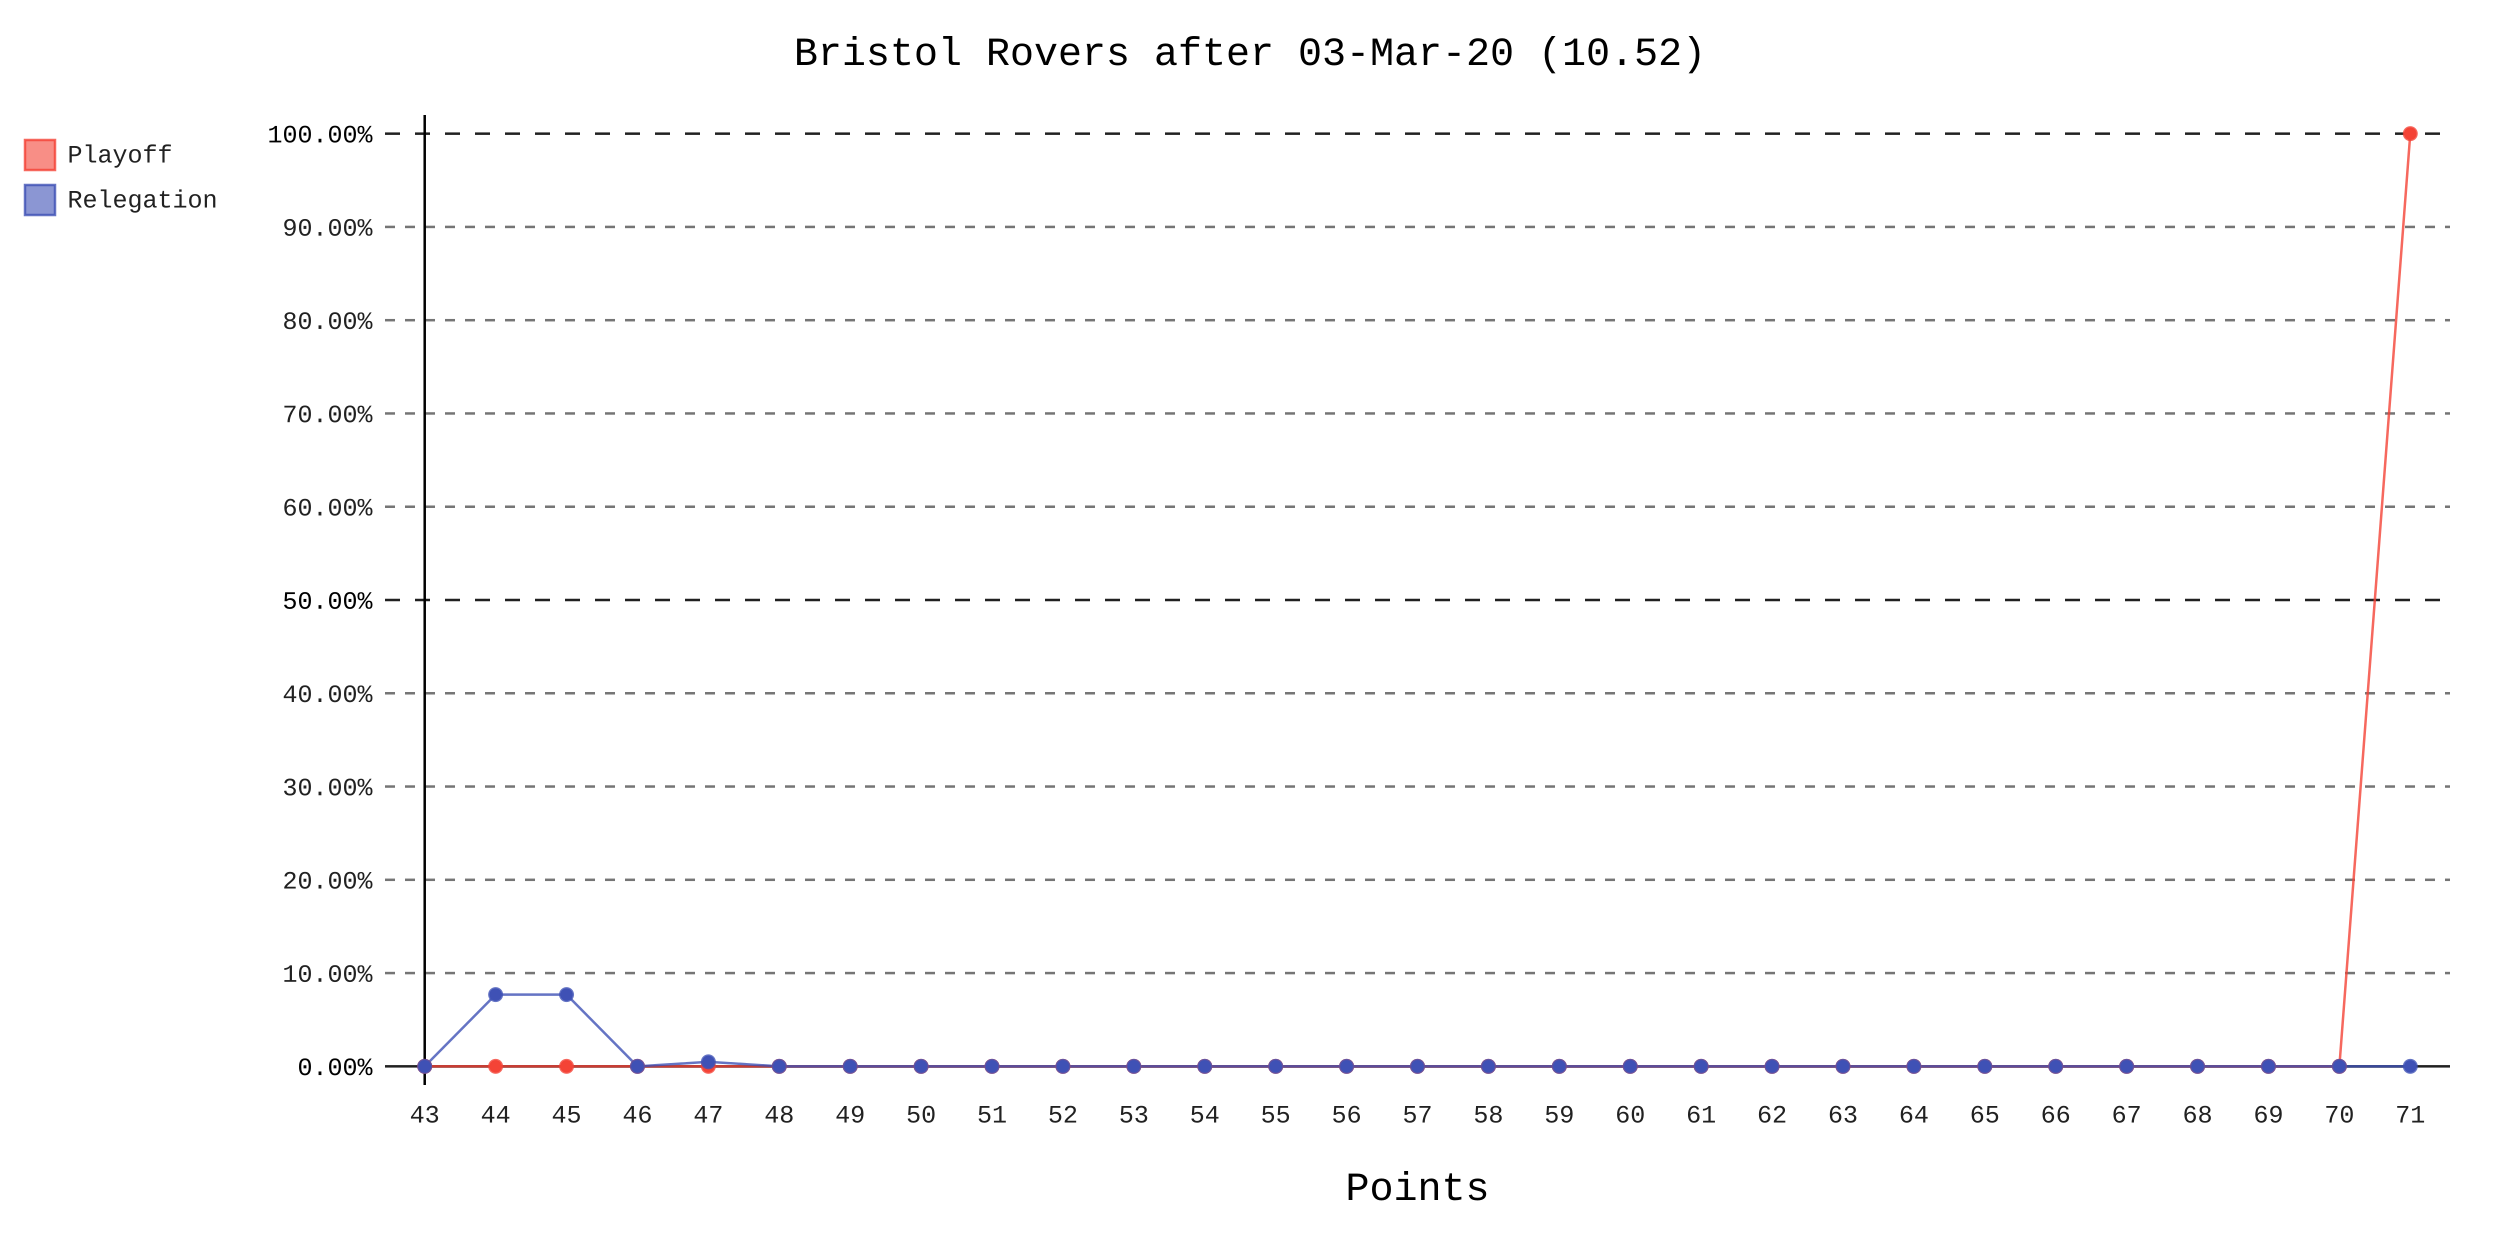
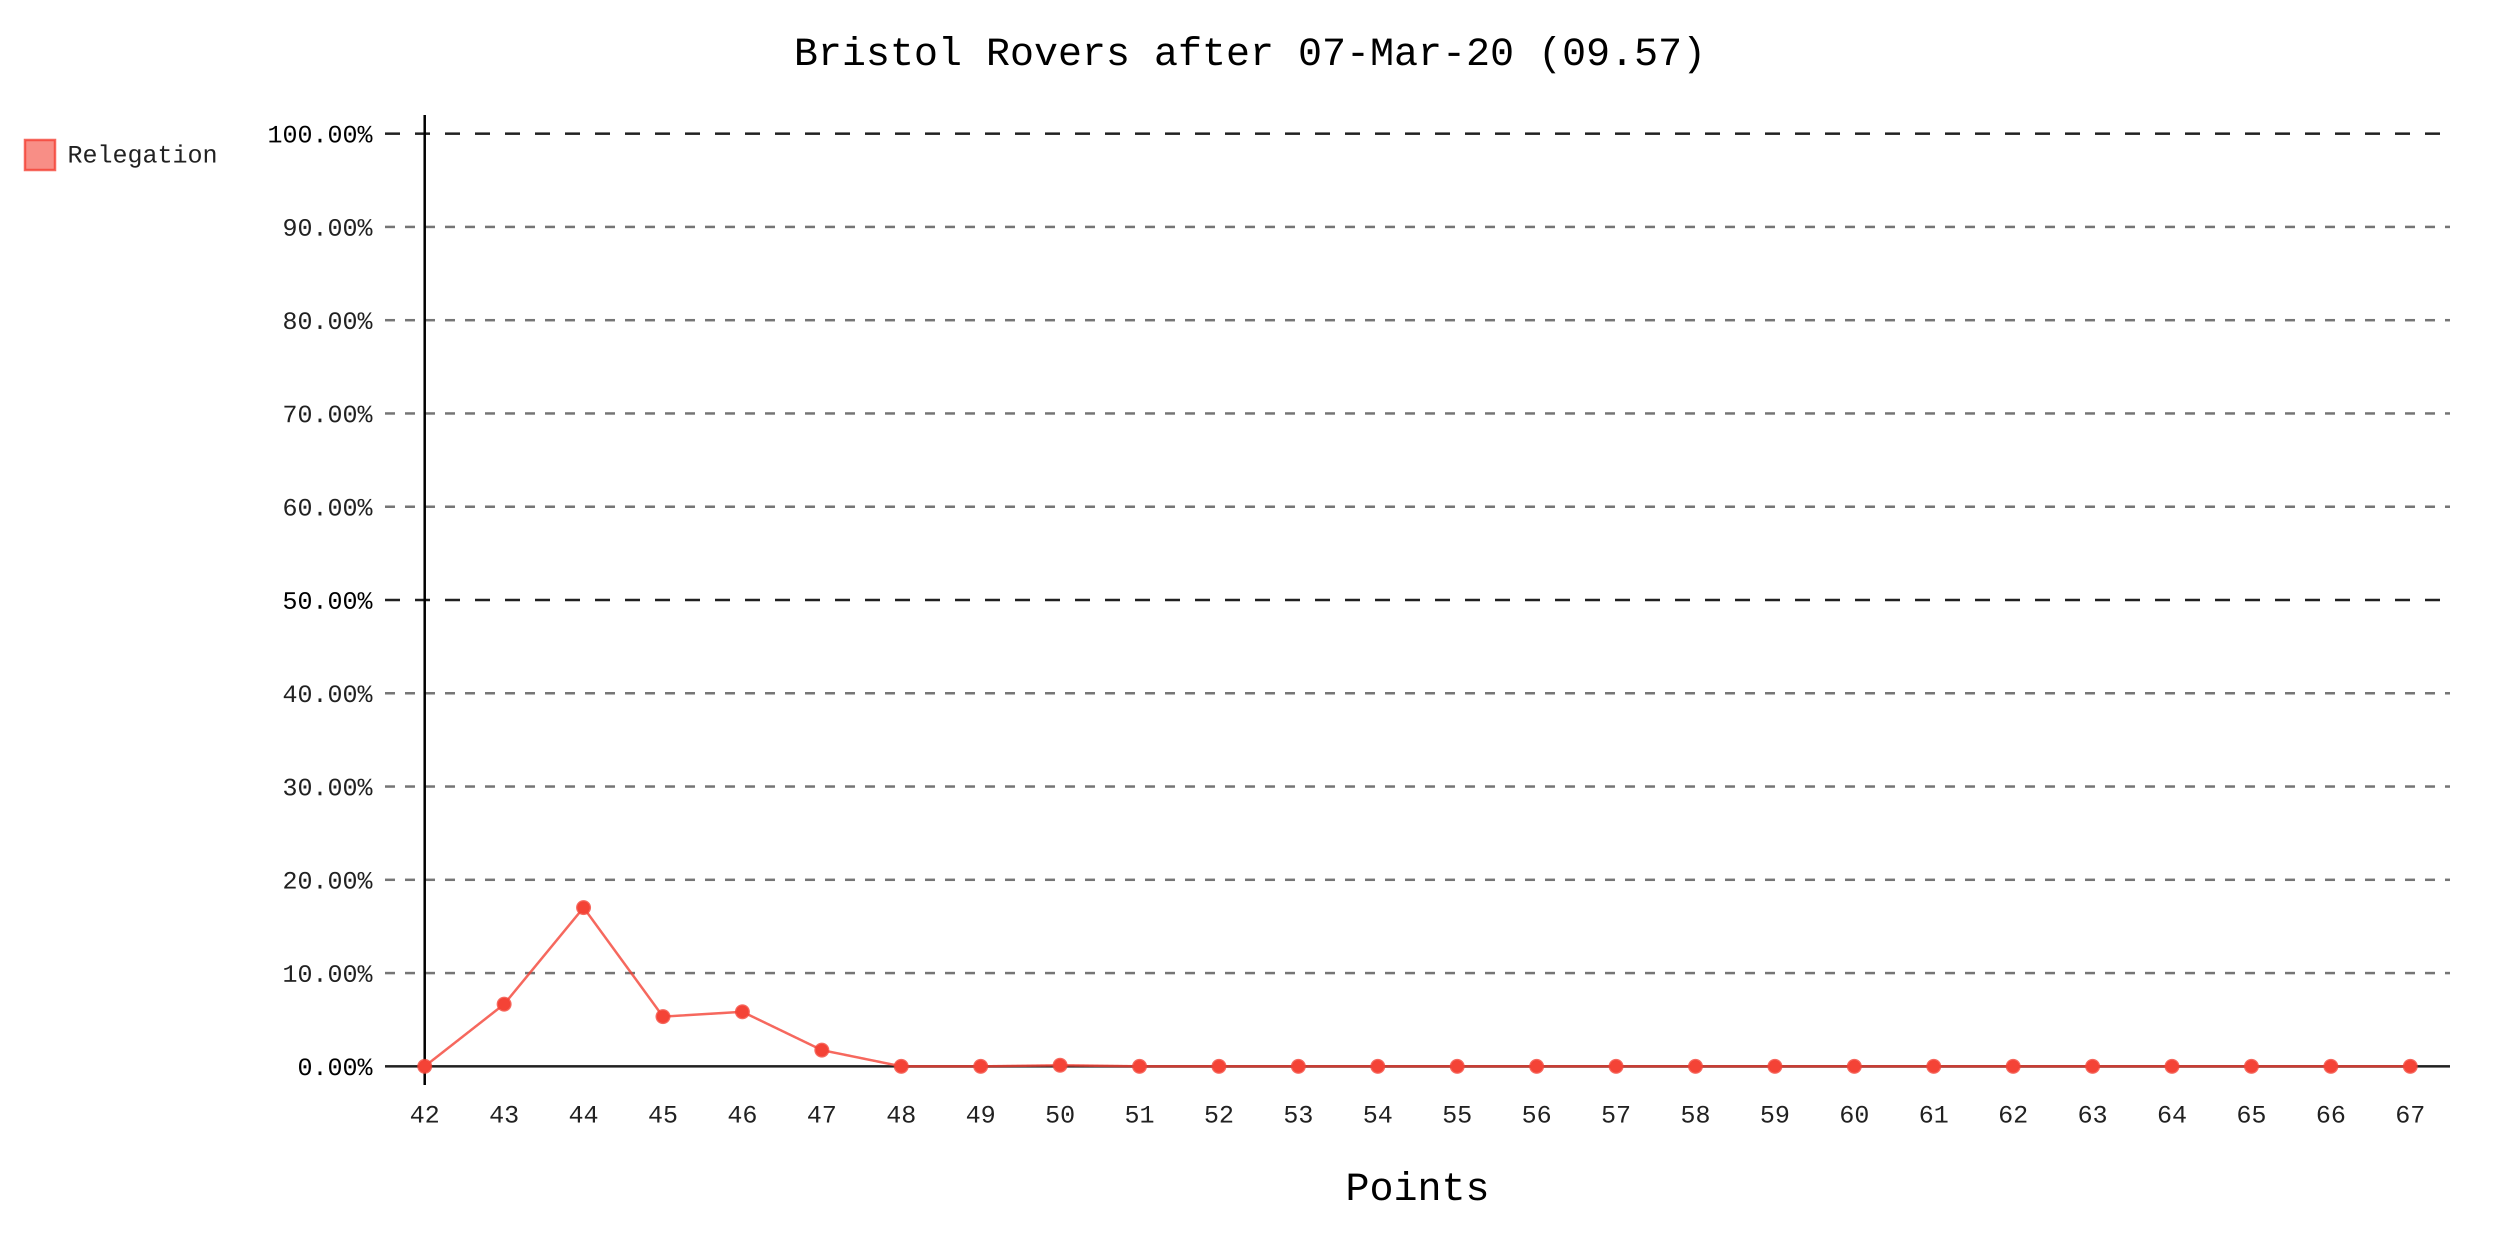
- <svg xmlns="http://www.w3.org/2000/svg" class="pygal-chart" id="chart-448476cc-6e06-44f7-a524-d711e1a838e5" viewBox="0 0 1000 500">
+ <svg xmlns="http://www.w3.org/2000/svg" class="pygal-chart" id="chart-a885cdf7-ddc7-414f-87fe-0fa3ec4e8bf1" viewBox="0 0 1000 500">
  <defs>
-     <style type="text/css">#chart-448476cc-6e06-44f7-a524-d711e1a838e5{-webkit-user-select:none;-webkit-font-smoothing:antialiased;font-family:Consolas,"Liberation Mono",Menlo,Courier,monospace}#chart-448476cc-6e06-44f7-a524-d711e1a838e5 .title{font-family:Consolas,"Liberation Mono",Menlo,Courier,monospace;font-size:16px}#chart-448476cc-6e06-44f7-a524-d711e1a838e5 .legends .legend text{font-family:Consolas,"Liberation Mono",Menlo,Courier,monospace;font-size:10px}#chart-448476cc-6e06-44f7-a524-d711e1a838e5 .axis text{font-family:Consolas,"Liberation Mono",Menlo,Courier,monospace;font-size:10px}#chart-448476cc-6e06-44f7-a524-d711e1a838e5 .axis text.major{font-family:Consolas,"Liberation Mono",Menlo,Courier,monospace;font-size:10px}#chart-448476cc-6e06-44f7-a524-d711e1a838e5 .text-overlay text.value{font-family:Consolas,"Liberation Mono",Menlo,Courier,monospace;font-size:16px}#chart-448476cc-6e06-44f7-a524-d711e1a838e5 .text-overlay text.label{font-family:Consolas,"Liberation Mono",Menlo,Courier,monospace;font-size:10px}#chart-448476cc-6e06-44f7-a524-d711e1a838e5 .tooltip{font-family:Consolas,"Liberation Mono",Menlo,Courier,monospace;font-size:14px}#chart-448476cc-6e06-44f7-a524-d711e1a838e5 text.no_data{font-family:Consolas,"Liberation Mono",Menlo,Courier,monospace;font-size:64px}
- #chart-448476cc-6e06-44f7-a524-d711e1a838e5{background-color:transparent}#chart-448476cc-6e06-44f7-a524-d711e1a838e5 path,#chart-448476cc-6e06-44f7-a524-d711e1a838e5 line,#chart-448476cc-6e06-44f7-a524-d711e1a838e5 rect,#chart-448476cc-6e06-44f7-a524-d711e1a838e5 circle{-webkit-transition:400ms ease-in;-moz-transition:400ms ease-in;transition:400ms ease-in}#chart-448476cc-6e06-44f7-a524-d711e1a838e5 .graph &gt; .background{fill:transparent}#chart-448476cc-6e06-44f7-a524-d711e1a838e5 .plot &gt; .background{fill:transparent}#chart-448476cc-6e06-44f7-a524-d711e1a838e5 .graph{fill:rgba(0,0,0,.87)}#chart-448476cc-6e06-44f7-a524-d711e1a838e5 text.no_data{fill:rgba(0,0,0,1)}#chart-448476cc-6e06-44f7-a524-d711e1a838e5 .title{fill:rgba(0,0,0,1)}#chart-448476cc-6e06-44f7-a524-d711e1a838e5 .legends .legend text{fill:rgba(0,0,0,.87)}#chart-448476cc-6e06-44f7-a524-d711e1a838e5 .legends .legend:hover text{fill:rgba(0,0,0,1)}#chart-448476cc-6e06-44f7-a524-d711e1a838e5 .axis .line{stroke:rgba(0,0,0,1)}#chart-448476cc-6e06-44f7-a524-d711e1a838e5 .axis .guide.line{stroke:rgba(0,0,0,.54)}#chart-448476cc-6e06-44f7-a524-d711e1a838e5 .axis .major.line{stroke:rgba(0,0,0,.87)}#chart-448476cc-6e06-44f7-a524-d711e1a838e5 .axis text.major{fill:rgba(0,0,0,1)}#chart-448476cc-6e06-44f7-a524-d711e1a838e5 .axis.y .guides:hover .guide.line,#chart-448476cc-6e06-44f7-a524-d711e1a838e5 .line-graph .axis.x .guides:hover .guide.line,#chart-448476cc-6e06-44f7-a524-d711e1a838e5 .stackedline-graph .axis.x .guides:hover .guide.line,#chart-448476cc-6e06-44f7-a524-d711e1a838e5 .xy-graph .axis.x .guides:hover .guide.line{stroke:rgba(0,0,0,1)}#chart-448476cc-6e06-44f7-a524-d711e1a838e5 .axis .guides:hover text{fill:rgba(0,0,0,1)}#chart-448476cc-6e06-44f7-a524-d711e1a838e5 .reactive{fill-opacity:.6;stroke-opacity:.8}#chart-448476cc-6e06-44f7-a524-d711e1a838e5 .ci{stroke:rgba(0,0,0,.87)}#chart-448476cc-6e06-44f7-a524-d711e1a838e5 .reactive.active,#chart-448476cc-6e06-44f7-a524-d711e1a838e5 .active .reactive{fill-opacity:.9;stroke-opacity:.9;stroke-width:4}#chart-448476cc-6e06-44f7-a524-d711e1a838e5 .ci .reactive.active{stroke-width:1.5}#chart-448476cc-6e06-44f7-a524-d711e1a838e5 .series text{fill:rgba(0,0,0,1)}#chart-448476cc-6e06-44f7-a524-d711e1a838e5 .tooltip rect{fill:transparent;stroke:rgba(0,0,0,1);-webkit-transition:opacity 400ms ease-in;-moz-transition:opacity 400ms ease-in;transition:opacity 400ms ease-in}#chart-448476cc-6e06-44f7-a524-d711e1a838e5 .tooltip .label{fill:rgba(0,0,0,.87)}#chart-448476cc-6e06-44f7-a524-d711e1a838e5 .tooltip .label{fill:rgba(0,0,0,.87)}#chart-448476cc-6e06-44f7-a524-d711e1a838e5 .tooltip .legend{font-size:.8em;fill:rgba(0,0,0,.54)}#chart-448476cc-6e06-44f7-a524-d711e1a838e5 .tooltip .x_label{font-size:.6em;fill:rgba(0,0,0,1)}#chart-448476cc-6e06-44f7-a524-d711e1a838e5 .tooltip .xlink{font-size:.5em;text-decoration:underline}#chart-448476cc-6e06-44f7-a524-d711e1a838e5 .tooltip .value{font-size:1.5em}#chart-448476cc-6e06-44f7-a524-d711e1a838e5 .bound{font-size:.5em}#chart-448476cc-6e06-44f7-a524-d711e1a838e5 .max-value{font-size:.75em;fill:rgba(0,0,0,.54)}#chart-448476cc-6e06-44f7-a524-d711e1a838e5 .map-element{fill:transparent;stroke:rgba(0,0,0,.54) !important}#chart-448476cc-6e06-44f7-a524-d711e1a838e5 .map-element .reactive{fill-opacity:inherit;stroke-opacity:inherit}#chart-448476cc-6e06-44f7-a524-d711e1a838e5 .color-0,#chart-448476cc-6e06-44f7-a524-d711e1a838e5 .color-0 a:visited{stroke:#F44336;fill:#F44336}#chart-448476cc-6e06-44f7-a524-d711e1a838e5 .color-1,#chart-448476cc-6e06-44f7-a524-d711e1a838e5 .color-1 a:visited{stroke:#3F51B5;fill:#3F51B5}#chart-448476cc-6e06-44f7-a524-d711e1a838e5 .text-overlay .color-0 text{fill:black}#chart-448476cc-6e06-44f7-a524-d711e1a838e5 .text-overlay .color-1 text{fill:black}
- #chart-448476cc-6e06-44f7-a524-d711e1a838e5 text.no_data{text-anchor:middle}#chart-448476cc-6e06-44f7-a524-d711e1a838e5 .guide.line{fill:none}#chart-448476cc-6e06-44f7-a524-d711e1a838e5 .centered{text-anchor:middle}#chart-448476cc-6e06-44f7-a524-d711e1a838e5 .title{text-anchor:middle}#chart-448476cc-6e06-44f7-a524-d711e1a838e5 .legends .legend text{fill-opacity:1}#chart-448476cc-6e06-44f7-a524-d711e1a838e5 .axis.x text{text-anchor:middle}#chart-448476cc-6e06-44f7-a524-d711e1a838e5 .axis.x:not(.web) text[transform]{text-anchor:start}#chart-448476cc-6e06-44f7-a524-d711e1a838e5 .axis.x:not(.web) text[transform].backwards{text-anchor:end}#chart-448476cc-6e06-44f7-a524-d711e1a838e5 .axis.y text{text-anchor:end}#chart-448476cc-6e06-44f7-a524-d711e1a838e5 .axis.y text[transform].backwards{text-anchor:start}#chart-448476cc-6e06-44f7-a524-d711e1a838e5 .axis.y2 text{text-anchor:start}#chart-448476cc-6e06-44f7-a524-d711e1a838e5 .axis.y2 text[transform].backwards{text-anchor:end}#chart-448476cc-6e06-44f7-a524-d711e1a838e5 .axis .guide.line{stroke-dasharray:4,4}#chart-448476cc-6e06-44f7-a524-d711e1a838e5 .axis .major.guide.line{stroke-dasharray:6,6}#chart-448476cc-6e06-44f7-a524-d711e1a838e5 .horizontal .axis.y .guide.line,#chart-448476cc-6e06-44f7-a524-d711e1a838e5 .horizontal .axis.y2 .guide.line,#chart-448476cc-6e06-44f7-a524-d711e1a838e5 .vertical .axis.x .guide.line{opacity:0}#chart-448476cc-6e06-44f7-a524-d711e1a838e5 .horizontal .axis.always_show .guide.line,#chart-448476cc-6e06-44f7-a524-d711e1a838e5 .vertical .axis.always_show .guide.line{opacity:1 !important}#chart-448476cc-6e06-44f7-a524-d711e1a838e5 .axis.y .guides:hover .guide.line,#chart-448476cc-6e06-44f7-a524-d711e1a838e5 .axis.y2 .guides:hover .guide.line,#chart-448476cc-6e06-44f7-a524-d711e1a838e5 .axis.x .guides:hover .guide.line{opacity:1}#chart-448476cc-6e06-44f7-a524-d711e1a838e5 .axis .guides:hover text{opacity:1}#chart-448476cc-6e06-44f7-a524-d711e1a838e5 .nofill{fill:none}#chart-448476cc-6e06-44f7-a524-d711e1a838e5 .subtle-fill{fill-opacity:.2}#chart-448476cc-6e06-44f7-a524-d711e1a838e5 .dot{stroke-width:1px;fill-opacity:1}#chart-448476cc-6e06-44f7-a524-d711e1a838e5 .dot.active{stroke-width:5px}#chart-448476cc-6e06-44f7-a524-d711e1a838e5 .dot.negative{fill:transparent}#chart-448476cc-6e06-44f7-a524-d711e1a838e5 text,#chart-448476cc-6e06-44f7-a524-d711e1a838e5 tspan{stroke:none !important}#chart-448476cc-6e06-44f7-a524-d711e1a838e5 .series text.active{opacity:1}#chart-448476cc-6e06-44f7-a524-d711e1a838e5 .tooltip rect{fill-opacity:.95;stroke-width:.5}#chart-448476cc-6e06-44f7-a524-d711e1a838e5 .tooltip text{fill-opacity:1}#chart-448476cc-6e06-44f7-a524-d711e1a838e5 .showable{visibility:hidden}#chart-448476cc-6e06-44f7-a524-d711e1a838e5 .showable.shown{visibility:visible}#chart-448476cc-6e06-44f7-a524-d711e1a838e5 .gauge-background{fill:rgba(229,229,229,1);stroke:none}#chart-448476cc-6e06-44f7-a524-d711e1a838e5 .bg-lines{stroke:transparent;stroke-width:2px}</style>
+     <style type="text/css">#chart-a885cdf7-ddc7-414f-87fe-0fa3ec4e8bf1{-webkit-user-select:none;-webkit-font-smoothing:antialiased;font-family:Consolas,"Liberation Mono",Menlo,Courier,monospace}#chart-a885cdf7-ddc7-414f-87fe-0fa3ec4e8bf1 .title{font-family:Consolas,"Liberation Mono",Menlo,Courier,monospace;font-size:16px}#chart-a885cdf7-ddc7-414f-87fe-0fa3ec4e8bf1 .legends .legend text{font-family:Consolas,"Liberation Mono",Menlo,Courier,monospace;font-size:10px}#chart-a885cdf7-ddc7-414f-87fe-0fa3ec4e8bf1 .axis text{font-family:Consolas,"Liberation Mono",Menlo,Courier,monospace;font-size:10px}#chart-a885cdf7-ddc7-414f-87fe-0fa3ec4e8bf1 .axis text.major{font-family:Consolas,"Liberation Mono",Menlo,Courier,monospace;font-size:10px}#chart-a885cdf7-ddc7-414f-87fe-0fa3ec4e8bf1 .text-overlay text.value{font-family:Consolas,"Liberation Mono",Menlo,Courier,monospace;font-size:16px}#chart-a885cdf7-ddc7-414f-87fe-0fa3ec4e8bf1 .text-overlay text.label{font-family:Consolas,"Liberation Mono",Menlo,Courier,monospace;font-size:10px}#chart-a885cdf7-ddc7-414f-87fe-0fa3ec4e8bf1 .tooltip{font-family:Consolas,"Liberation Mono",Menlo,Courier,monospace;font-size:14px}#chart-a885cdf7-ddc7-414f-87fe-0fa3ec4e8bf1 text.no_data{font-family:Consolas,"Liberation Mono",Menlo,Courier,monospace;font-size:64px}
+ #chart-a885cdf7-ddc7-414f-87fe-0fa3ec4e8bf1{background-color:transparent}#chart-a885cdf7-ddc7-414f-87fe-0fa3ec4e8bf1 path,#chart-a885cdf7-ddc7-414f-87fe-0fa3ec4e8bf1 line,#chart-a885cdf7-ddc7-414f-87fe-0fa3ec4e8bf1 rect,#chart-a885cdf7-ddc7-414f-87fe-0fa3ec4e8bf1 circle{-webkit-transition:400ms ease-in;-moz-transition:400ms ease-in;transition:400ms ease-in}#chart-a885cdf7-ddc7-414f-87fe-0fa3ec4e8bf1 .graph &gt; .background{fill:transparent}#chart-a885cdf7-ddc7-414f-87fe-0fa3ec4e8bf1 .plot &gt; .background{fill:transparent}#chart-a885cdf7-ddc7-414f-87fe-0fa3ec4e8bf1 .graph{fill:rgba(0,0,0,.87)}#chart-a885cdf7-ddc7-414f-87fe-0fa3ec4e8bf1 text.no_data{fill:rgba(0,0,0,1)}#chart-a885cdf7-ddc7-414f-87fe-0fa3ec4e8bf1 .title{fill:rgba(0,0,0,1)}#chart-a885cdf7-ddc7-414f-87fe-0fa3ec4e8bf1 .legends .legend text{fill:rgba(0,0,0,.87)}#chart-a885cdf7-ddc7-414f-87fe-0fa3ec4e8bf1 .legends .legend:hover text{fill:rgba(0,0,0,1)}#chart-a885cdf7-ddc7-414f-87fe-0fa3ec4e8bf1 .axis .line{stroke:rgba(0,0,0,1)}#chart-a885cdf7-ddc7-414f-87fe-0fa3ec4e8bf1 .axis .guide.line{stroke:rgba(0,0,0,.54)}#chart-a885cdf7-ddc7-414f-87fe-0fa3ec4e8bf1 .axis .major.line{stroke:rgba(0,0,0,.87)}#chart-a885cdf7-ddc7-414f-87fe-0fa3ec4e8bf1 .axis text.major{fill:rgba(0,0,0,1)}#chart-a885cdf7-ddc7-414f-87fe-0fa3ec4e8bf1 .axis.y .guides:hover .guide.line,#chart-a885cdf7-ddc7-414f-87fe-0fa3ec4e8bf1 .line-graph .axis.x .guides:hover .guide.line,#chart-a885cdf7-ddc7-414f-87fe-0fa3ec4e8bf1 .stackedline-graph .axis.x .guides:hover .guide.line,#chart-a885cdf7-ddc7-414f-87fe-0fa3ec4e8bf1 .xy-graph .axis.x .guides:hover .guide.line{stroke:rgba(0,0,0,1)}#chart-a885cdf7-ddc7-414f-87fe-0fa3ec4e8bf1 .axis .guides:hover text{fill:rgba(0,0,0,1)}#chart-a885cdf7-ddc7-414f-87fe-0fa3ec4e8bf1 .reactive{fill-opacity:.6;stroke-opacity:.8}#chart-a885cdf7-ddc7-414f-87fe-0fa3ec4e8bf1 .ci{stroke:rgba(0,0,0,.87)}#chart-a885cdf7-ddc7-414f-87fe-0fa3ec4e8bf1 .reactive.active,#chart-a885cdf7-ddc7-414f-87fe-0fa3ec4e8bf1 .active .reactive{fill-opacity:.9;stroke-opacity:.9;stroke-width:4}#chart-a885cdf7-ddc7-414f-87fe-0fa3ec4e8bf1 .ci .reactive.active{stroke-width:1.5}#chart-a885cdf7-ddc7-414f-87fe-0fa3ec4e8bf1 .series text{fill:rgba(0,0,0,1)}#chart-a885cdf7-ddc7-414f-87fe-0fa3ec4e8bf1 .tooltip rect{fill:transparent;stroke:rgba(0,0,0,1);-webkit-transition:opacity 400ms ease-in;-moz-transition:opacity 400ms ease-in;transition:opacity 400ms ease-in}#chart-a885cdf7-ddc7-414f-87fe-0fa3ec4e8bf1 .tooltip .label{fill:rgba(0,0,0,.87)}#chart-a885cdf7-ddc7-414f-87fe-0fa3ec4e8bf1 .tooltip .label{fill:rgba(0,0,0,.87)}#chart-a885cdf7-ddc7-414f-87fe-0fa3ec4e8bf1 .tooltip .legend{font-size:.8em;fill:rgba(0,0,0,.54)}#chart-a885cdf7-ddc7-414f-87fe-0fa3ec4e8bf1 .tooltip .x_label{font-size:.6em;fill:rgba(0,0,0,1)}#chart-a885cdf7-ddc7-414f-87fe-0fa3ec4e8bf1 .tooltip .xlink{font-size:.5em;text-decoration:underline}#chart-a885cdf7-ddc7-414f-87fe-0fa3ec4e8bf1 .tooltip .value{font-size:1.5em}#chart-a885cdf7-ddc7-414f-87fe-0fa3ec4e8bf1 .bound{font-size:.5em}#chart-a885cdf7-ddc7-414f-87fe-0fa3ec4e8bf1 .max-value{font-size:.75em;fill:rgba(0,0,0,.54)}#chart-a885cdf7-ddc7-414f-87fe-0fa3ec4e8bf1 .map-element{fill:transparent;stroke:rgba(0,0,0,.54) !important}#chart-a885cdf7-ddc7-414f-87fe-0fa3ec4e8bf1 .map-element .reactive{fill-opacity:inherit;stroke-opacity:inherit}#chart-a885cdf7-ddc7-414f-87fe-0fa3ec4e8bf1 .color-0,#chart-a885cdf7-ddc7-414f-87fe-0fa3ec4e8bf1 .color-0 a:visited{stroke:#F44336;fill:#F44336}#chart-a885cdf7-ddc7-414f-87fe-0fa3ec4e8bf1 .text-overlay .color-0 text{fill:black}
+ #chart-a885cdf7-ddc7-414f-87fe-0fa3ec4e8bf1 text.no_data{text-anchor:middle}#chart-a885cdf7-ddc7-414f-87fe-0fa3ec4e8bf1 .guide.line{fill:none}#chart-a885cdf7-ddc7-414f-87fe-0fa3ec4e8bf1 .centered{text-anchor:middle}#chart-a885cdf7-ddc7-414f-87fe-0fa3ec4e8bf1 .title{text-anchor:middle}#chart-a885cdf7-ddc7-414f-87fe-0fa3ec4e8bf1 .legends .legend text{fill-opacity:1}#chart-a885cdf7-ddc7-414f-87fe-0fa3ec4e8bf1 .axis.x text{text-anchor:middle}#chart-a885cdf7-ddc7-414f-87fe-0fa3ec4e8bf1 .axis.x:not(.web) text[transform]{text-anchor:start}#chart-a885cdf7-ddc7-414f-87fe-0fa3ec4e8bf1 .axis.x:not(.web) text[transform].backwards{text-anchor:end}#chart-a885cdf7-ddc7-414f-87fe-0fa3ec4e8bf1 .axis.y text{text-anchor:end}#chart-a885cdf7-ddc7-414f-87fe-0fa3ec4e8bf1 .axis.y text[transform].backwards{text-anchor:start}#chart-a885cdf7-ddc7-414f-87fe-0fa3ec4e8bf1 .axis.y2 text{text-anchor:start}#chart-a885cdf7-ddc7-414f-87fe-0fa3ec4e8bf1 .axis.y2 text[transform].backwards{text-anchor:end}#chart-a885cdf7-ddc7-414f-87fe-0fa3ec4e8bf1 .axis .guide.line{stroke-dasharray:4,4}#chart-a885cdf7-ddc7-414f-87fe-0fa3ec4e8bf1 .axis .major.guide.line{stroke-dasharray:6,6}#chart-a885cdf7-ddc7-414f-87fe-0fa3ec4e8bf1 .horizontal .axis.y .guide.line,#chart-a885cdf7-ddc7-414f-87fe-0fa3ec4e8bf1 .horizontal .axis.y2 .guide.line,#chart-a885cdf7-ddc7-414f-87fe-0fa3ec4e8bf1 .vertical .axis.x .guide.line{opacity:0}#chart-a885cdf7-ddc7-414f-87fe-0fa3ec4e8bf1 .horizontal .axis.always_show .guide.line,#chart-a885cdf7-ddc7-414f-87fe-0fa3ec4e8bf1 .vertical .axis.always_show .guide.line{opacity:1 !important}#chart-a885cdf7-ddc7-414f-87fe-0fa3ec4e8bf1 .axis.y .guides:hover .guide.line,#chart-a885cdf7-ddc7-414f-87fe-0fa3ec4e8bf1 .axis.y2 .guides:hover .guide.line,#chart-a885cdf7-ddc7-414f-87fe-0fa3ec4e8bf1 .axis.x .guides:hover .guide.line{opacity:1}#chart-a885cdf7-ddc7-414f-87fe-0fa3ec4e8bf1 .axis .guides:hover text{opacity:1}#chart-a885cdf7-ddc7-414f-87fe-0fa3ec4e8bf1 .nofill{fill:none}#chart-a885cdf7-ddc7-414f-87fe-0fa3ec4e8bf1 .subtle-fill{fill-opacity:.2}#chart-a885cdf7-ddc7-414f-87fe-0fa3ec4e8bf1 .dot{stroke-width:1px;fill-opacity:1}#chart-a885cdf7-ddc7-414f-87fe-0fa3ec4e8bf1 .dot.active{stroke-width:5px}#chart-a885cdf7-ddc7-414f-87fe-0fa3ec4e8bf1 .dot.negative{fill:transparent}#chart-a885cdf7-ddc7-414f-87fe-0fa3ec4e8bf1 text,#chart-a885cdf7-ddc7-414f-87fe-0fa3ec4e8bf1 tspan{stroke:none !important}#chart-a885cdf7-ddc7-414f-87fe-0fa3ec4e8bf1 .series text.active{opacity:1}#chart-a885cdf7-ddc7-414f-87fe-0fa3ec4e8bf1 .tooltip rect{fill-opacity:.95;stroke-width:.5}#chart-a885cdf7-ddc7-414f-87fe-0fa3ec4e8bf1 .tooltip text{fill-opacity:1}#chart-a885cdf7-ddc7-414f-87fe-0fa3ec4e8bf1 .showable{visibility:hidden}#chart-a885cdf7-ddc7-414f-87fe-0fa3ec4e8bf1 .showable.shown{visibility:visible}#chart-a885cdf7-ddc7-414f-87fe-0fa3ec4e8bf1 .gauge-background{fill:rgba(229,229,229,1);stroke:none}#chart-a885cdf7-ddc7-414f-87fe-0fa3ec4e8bf1 .bg-lines{stroke:transparent;stroke-width:2px}</style>
  </defs>
  <g class="graph line-graph vertical">
    <rect class="background" height="500" width="1000" x="0" y="0" />
    <g class="plot" transform="translate(154, 46)">
      <rect class="background" height="388" width="826.0" x="0" y="0" />
      <g class="axis y always_show">
        <g class="guides">
          <path class="major line" d="M0 380.538 h826" />
          <text class="major" x="-5" y="384.038">0.00%</text>
        </g>
        <g class="guides">
          <path class="guide line" d="M0 343.231 h826" />
          <text class="" x="-5" y="346.731">10.00%</text>
        </g>
        <g class="guides">
          <path class="guide line" d="M0 305.923 h826" />
          <text class="" x="-5" y="309.423">20.00%</text>
        </g>
        <g class="guides">
          <path class="guide line" d="M0 268.615 h826" />
          <text class="" x="-5" y="272.115">30.00%</text>
        </g>
        <g class="guides">
          <path class="guide line" d="M0 231.308 h826" />
          <text class="" x="-5" y="234.808">40.00%</text>
        </g>
        <g class="guides">
          <path class="major guide line" d="M0 194 h826" />
          <text class="major" x="-5" y="197.5">50.00%</text>
        </g>
        <g class="guides">
          <path class="guide line" d="M0 156.692 h826" />
          <text class="" x="-5" y="160.192">60.00%</text>
        </g>
        <g class="guides">
          <path class="guide line" d="M0 119.385 h826" />
          <text class="" x="-5" y="122.885">70.00%</text>
        </g>
        <g class="guides">
          <path class="guide line" d="M0 82.077 h826" />
          <text class="" x="-5" y="85.577">80.00%</text>
        </g>
        <g class="guides">
          <path class="guide line" d="M0 44.769 h826" />
          <text class="" x="-5" y="48.269">90.00%</text>
        </g>
        <g class="guides">
          <path class="major guide line" d="M0 7.462 h826" />
          <text class="major" x="-5" y="10.962">100.00%</text>
        </g>
      </g>
      <g class="axis x">
        <g class="guides">
          <path class="line" d="M15.885 0 v388" />
-           <text class="" x="15.885" y="403.0">43</text>
-         </g>
-         <g class="guides">
-           <path class="guide line" d="M44.25 0 v388" />
-           <text class="" x="44.25" y="403.0">44</text>
-         </g>
-         <g class="guides">
-           <path class="guide line" d="M72.615 0 v388" />
-           <text class="" x="72.615" y="403.0">45</text>
-         </g>
-         <g class="guides">
-           <path class="guide line" d="M100.981 0 v388" />
-           <text class="" x="100.981" y="403.0">46</text>
-         </g>
-         <g class="guides">
-           <path class="guide line" d="M129.346 0 v388" />
-           <text class="" x="129.346" y="403.0">47</text>
-         </g>
-         <g class="guides">
-           <path class="guide line" d="M157.712 0 v388" />
-           <text class="" x="157.712" y="403.0">48</text>
-         </g>
-         <g class="guides">
-           <path class="guide line" d="M186.077 0 v388" />
-           <text class="" x="186.077" y="403.0">49</text>
-         </g>
-         <g class="guides">
-           <path class="guide line" d="M214.442 0 v388" />
-           <text class="" x="214.442" y="403.0">50</text>
-         </g>
-         <g class="guides">
-           <path class="guide line" d="M242.808 0 v388" />
-           <text class="" x="242.808" y="403.0">51</text>
-         </g>
-         <g class="guides">
-           <path class="guide line" d="M271.173 0 v388" />
-           <text class="" x="271.173" y="403.0">52</text>
-         </g>
-         <g class="guides">
-           <path class="guide line" d="M299.538 0 v388" />
-           <text class="" x="299.538" y="403.0">53</text>
-         </g>
-         <g class="guides">
-           <path class="guide line" d="M327.904 0 v388" />
-           <text class="" x="327.904" y="403.0">54</text>
-         </g>
-         <g class="guides">
-           <path class="guide line" d="M356.269 0 v388" />
-           <text class="" x="356.269" y="403.0">55</text>
-         </g>
-         <g class="guides">
-           <path class="guide line" d="M384.635 0 v388" />
-           <text class="" x="384.635" y="403.0">56</text>
-         </g>
-         <g class="guides">
-           <path class="guide line" d="M413 0 v388" />
-           <text class="" x="413.0" y="403.0">57</text>
-         </g>
-         <g class="guides">
-           <path class="guide line" d="M441.365 0 v388" />
-           <text class="" x="441.365" y="403.0">58</text>
-         </g>
-         <g class="guides">
-           <path class="guide line" d="M469.731 0 v388" />
-           <text class="" x="469.731" y="403.0">59</text>
-         </g>
-         <g class="guides">
-           <path class="guide line" d="M498.096 0 v388" />
-           <text class="" x="498.096" y="403.0">60</text>
-         </g>
-         <g class="guides">
-           <path class="guide line" d="M526.462 0 v388" />
-           <text class="" x="526.462" y="403.0">61</text>
-         </g>
-         <g class="guides">
-           <path class="guide line" d="M554.827 0 v388" />
-           <text class="" x="554.827" y="403.0">62</text>
-         </g>
-         <g class="guides">
-           <path class="guide line" d="M583.192 0 v388" />
-           <text class="" x="583.192" y="403.0">63</text>
-         </g>
-         <g class="guides">
-           <path class="guide line" d="M611.558 0 v388" />
-           <text class="" x="611.558" y="403.0">64</text>
-         </g>
-         <g class="guides">
-           <path class="guide line" d="M639.923 0 v388" />
-           <text class="" x="639.923" y="403.0">65</text>
-         </g>
-         <g class="guides">
-           <path class="guide line" d="M668.288 0 v388" />
-           <text class="" x="668.288" y="403.0">66</text>
-         </g>
-         <g class="guides">
-           <path class="guide line" d="M696.654 0 v388" />
-           <text class="" x="696.654" y="403.0">67</text>
-         </g>
-         <g class="guides">
-           <path class="guide line" d="M725.019 0 v388" />
-           <text class="" x="725.019" y="403.0">68</text>
-         </g>
-         <g class="guides">
-           <path class="guide line" d="M753.385 0 v388" />
-           <text class="" x="753.385" y="403.0">69</text>
-         </g>
-         <g class="guides">
-           <path class="guide line" d="M781.75 0 v388" />
-           <text class="" x="781.75" y="403.0">70</text>
+           <text class="" x="15.885" y="403.0">42</text>
+         </g>
+         <g class="guides">
+           <path class="guide line" d="M47.654 0 v388" />
+           <text class="" x="47.654" y="403.0">43</text>
+         </g>
+         <g class="guides">
+           <path class="guide line" d="M79.423 0 v388" />
+           <text class="" x="79.423" y="403.0">44</text>
+         </g>
+         <g class="guides">
+           <path class="guide line" d="M111.192 0 v388" />
+           <text class="" x="111.192" y="403.0">45</text>
+         </g>
+         <g class="guides">
+           <path class="guide line" d="M142.962 0 v388" />
+           <text class="" x="142.962" y="403.0">46</text>
+         </g>
+         <g class="guides">
+           <path class="guide line" d="M174.731 0 v388" />
+           <text class="" x="174.731" y="403.0">47</text>
+         </g>
+         <g class="guides">
+           <path class="guide line" d="M206.5 0 v388" />
+           <text class="" x="206.5" y="403.0">48</text>
+         </g>
+         <g class="guides">
+           <path class="guide line" d="M238.269 0 v388" />
+           <text class="" x="238.269" y="403.0">49</text>
+         </g>
+         <g class="guides">
+           <path class="guide line" d="M270.038 0 v388" />
+           <text class="" x="270.038" y="403.0">50</text>
+         </g>
+         <g class="guides">
+           <path class="guide line" d="M301.808 0 v388" />
+           <text class="" x="301.808" y="403.0">51</text>
+         </g>
+         <g class="guides">
+           <path class="guide line" d="M333.577 0 v388" />
+           <text class="" x="333.577" y="403.0">52</text>
+         </g>
+         <g class="guides">
+           <path class="guide line" d="M365.346 0 v388" />
+           <text class="" x="365.346" y="403.0">53</text>
+         </g>
+         <g class="guides">
+           <path class="guide line" d="M397.115 0 v388" />
+           <text class="" x="397.115" y="403.0">54</text>
+         </g>
+         <g class="guides">
+           <path class="guide line" d="M428.885 0 v388" />
+           <text class="" x="428.885" y="403.0">55</text>
+         </g>
+         <g class="guides">
+           <path class="guide line" d="M460.654 0 v388" />
+           <text class="" x="460.654" y="403.0">56</text>
+         </g>
+         <g class="guides">
+           <path class="guide line" d="M492.423 0 v388" />
+           <text class="" x="492.423" y="403.0">57</text>
+         </g>
+         <g class="guides">
+           <path class="guide line" d="M524.192 0 v388" />
+           <text class="" x="524.192" y="403.0">58</text>
+         </g>
+         <g class="guides">
+           <path class="guide line" d="M555.962 0 v388" />
+           <text class="" x="555.962" y="403.0">59</text>
+         </g>
+         <g class="guides">
+           <path class="guide line" d="M587.731 0 v388" />
+           <text class="" x="587.731" y="403.0">60</text>
+         </g>
+         <g class="guides">
+           <path class="guide line" d="M619.5 0 v388" />
+           <text class="" x="619.5" y="403.0">61</text>
+         </g>
+         <g class="guides">
+           <path class="guide line" d="M651.269 0 v388" />
+           <text class="" x="651.269" y="403.0">62</text>
+         </g>
+         <g class="guides">
+           <path class="guide line" d="M683.038 0 v388" />
+           <text class="" x="683.038" y="403.0">63</text>
+         </g>
+         <g class="guides">
+           <path class="guide line" d="M714.808 0 v388" />
+           <text class="" x="714.808" y="403.0">64</text>
+         </g>
+         <g class="guides">
+           <path class="guide line" d="M746.577 0 v388" />
+           <text class="" x="746.577" y="403.0">65</text>
+         </g>
+         <g class="guides">
+           <path class="guide line" d="M778.346 0 v388" />
+           <text class="" x="778.346" y="403.0">66</text>
        </g>
        <g class="guides">
          <path class="guide line" d="M810.115 0 v388" />
-           <text class="" x="810.115" y="403.0">71</text>
+           <text class="" x="810.115" y="403.0">67</text>
        </g>
      </g>
      <g class="series serie-0 color-0">
-         <path class="line reactive nofill" d="M15.885 380.538 L44.25 380.538 72.615 380.538 100.981 380.538 129.346 380.538 157.712 380.538 186.077 380.538 214.442 380.538 242.808 380.538 271.173 380.538 299.538 380.538 327.904 380.538 356.269 380.538 384.635 380.538 413 380.538 441.365 380.538 469.731 380.538 498.096 380.538 526.462 380.538 554.827 380.538 583.192 380.538 611.558 380.538 639.923 380.538 668.288 380.538 696.654 380.538 725.019 380.538 753.385 380.538 781.75 380.538 810.115 7.462" />
-       </g>
-       <g class="series serie-1 color-1">
-         <path class="line reactive nofill" d="M15.885 380.538 L44.25 351.84 72.615 351.84 100.981 380.538 129.346 378.736 157.712 380.538 186.077 380.538 214.442 380.538 242.808 380.538 271.173 380.538 299.538 380.538 327.904 380.538 356.269 380.538 384.635 380.538 413 380.538 441.365 380.538 469.731 380.538 498.096 380.538 526.462 380.538 554.827 380.538 583.192 380.538 611.558 380.538 639.923 380.538 668.288 380.538 696.654 380.538 725.019 380.538 753.385 380.538 781.75 380.538 810.115 380.538" />
+         <path class="line reactive nofill" d="M15.885 380.538 L47.654 355.667 79.423 317.036 111.192 360.641 142.962 358.721 174.731 374.05 206.5 380.538 238.269 380.538 270.038 380.101 301.808 380.538 333.577 380.538 365.346 380.538 397.115 380.538 428.885 380.538 460.654 380.538 492.423 380.538 524.192 380.538 555.962 380.538 587.731 380.538 619.5 380.538 651.269 380.538 683.038 380.538 714.808 380.538 746.577 380.538 778.346 380.538 810.115 380.538" />
      </g>
    </g>
    <g class="titles">
-       <text class="title plot_title" x="500.0" y="26">Bristol Rovers after 03-Mar-20 (10.52)</text>
+       <text class="title plot_title" x="500.0" y="26">Bristol Rovers after 07-Mar-20 (09.57)</text>
      <text class="title" x="567.0" y="480">Points</text>
    </g>
    <g class="plot overlay" transform="translate(154, 46)">
      <g class="series serie-0 color-0">
        <g class="dots">
          <circle class="dot reactive tooltip-trigger" cx="15.885" cy="380.538" r="2.5" />
        </g>
        <g class="dots">
-           <circle class="dot reactive tooltip-trigger" cx="44.25" cy="380.538" r="2.5" />
-         </g>
-         <g class="dots">
-           <circle class="dot reactive tooltip-trigger" cx="72.615" cy="380.538" r="2.5" />
-         </g>
-         <g class="dots">
-           <circle class="dot reactive tooltip-trigger" cx="100.981" cy="380.538" r="2.5" />
-         </g>
-         <g class="dots">
-           <circle class="dot reactive tooltip-trigger" cx="129.346" cy="380.538" r="2.5" />
-         </g>
-         <g class="dots">
-           <circle class="dot reactive tooltip-trigger" cx="157.712" cy="380.538" r="2.5" />
-         </g>
-         <g class="dots">
-           <circle class="dot reactive tooltip-trigger" cx="186.077" cy="380.538" r="2.5" />
-         </g>
-         <g class="dots">
-           <circle class="dot reactive tooltip-trigger" cx="214.442" cy="380.538" r="2.5" />
-         </g>
-         <g class="dots">
-           <circle class="dot reactive tooltip-trigger" cx="242.808" cy="380.538" r="2.5" />
-         </g>
-         <g class="dots">
-           <circle class="dot reactive tooltip-trigger" cx="271.173" cy="380.538" r="2.5" />
-         </g>
-         <g class="dots">
-           <circle class="dot reactive tooltip-trigger" cx="299.538" cy="380.538" r="2.5" />
-         </g>
-         <g class="dots">
-           <circle class="dot reactive tooltip-trigger" cx="327.904" cy="380.538" r="2.5" />
-         </g>
-         <g class="dots">
-           <circle class="dot reactive tooltip-trigger" cx="356.269" cy="380.538" r="2.5" />
-         </g>
-         <g class="dots">
-           <circle class="dot reactive tooltip-trigger" cx="384.635" cy="380.538" r="2.5" />
-         </g>
-         <g class="dots">
-           <circle class="dot reactive tooltip-trigger" cx="413.0" cy="380.538" r="2.5" />
-         </g>
-         <g class="dots">
-           <circle class="dot reactive tooltip-trigger" cx="441.365" cy="380.538" r="2.5" />
-         </g>
-         <g class="dots">
-           <circle class="dot reactive tooltip-trigger" cx="469.731" cy="380.538" r="2.5" />
-         </g>
-         <g class="dots">
-           <circle class="dot reactive tooltip-trigger" cx="498.096" cy="380.538" r="2.5" />
-         </g>
-         <g class="dots">
-           <circle class="dot reactive tooltip-trigger" cx="526.462" cy="380.538" r="2.5" />
-         </g>
-         <g class="dots">
-           <circle class="dot reactive tooltip-trigger" cx="554.827" cy="380.538" r="2.5" />
-         </g>
-         <g class="dots">
-           <circle class="dot reactive tooltip-trigger" cx="583.192" cy="380.538" r="2.5" />
-         </g>
-         <g class="dots">
-           <circle class="dot reactive tooltip-trigger" cx="611.558" cy="380.538" r="2.5" />
-         </g>
-         <g class="dots">
-           <circle class="dot reactive tooltip-trigger" cx="639.923" cy="380.538" r="2.5" />
-         </g>
-         <g class="dots">
-           <circle class="dot reactive tooltip-trigger" cx="668.288" cy="380.538" r="2.5" />
-         </g>
-         <g class="dots">
-           <circle class="dot reactive tooltip-trigger" cx="696.654" cy="380.538" r="2.5" />
-         </g>
-         <g class="dots">
-           <circle class="dot reactive tooltip-trigger" cx="725.019" cy="380.538" r="2.5" />
-         </g>
-         <g class="dots">
-           <circle class="dot reactive tooltip-trigger" cx="753.385" cy="380.538" r="2.5" />
-         </g>
-         <g class="dots">
-           <circle class="dot reactive tooltip-trigger" cx="781.75" cy="380.538" r="2.5" />
-         </g>
-         <g class="dots">
-           <circle class="dot reactive tooltip-trigger" cx="810.115" cy="7.462" r="2.5" />
-         </g>
-       </g>
-       <g class="series serie-1 color-1">
-         <g class="dots">
-           <circle class="dot reactive tooltip-trigger" cx="15.885" cy="380.538" r="2.5" />
-         </g>
-         <g class="dots">
-           <circle class="dot reactive tooltip-trigger" cx="44.25" cy="351.84" r="2.5" />
-         </g>
-         <g class="dots">
-           <circle class="dot reactive tooltip-trigger" cx="72.615" cy="351.84" r="2.5" />
-         </g>
-         <g class="dots">
-           <circle class="dot reactive tooltip-trigger" cx="100.981" cy="380.538" r="2.5" />
-         </g>
-         <g class="dots">
-           <circle class="dot reactive tooltip-trigger" cx="129.346" cy="378.736" r="2.5" />
-         </g>
-         <g class="dots">
-           <circle class="dot reactive tooltip-trigger" cx="157.712" cy="380.538" r="2.5" />
-         </g>
-         <g class="dots">
-           <circle class="dot reactive tooltip-trigger" cx="186.077" cy="380.538" r="2.5" />
-         </g>
-         <g class="dots">
-           <circle class="dot reactive tooltip-trigger" cx="214.442" cy="380.538" r="2.5" />
-         </g>
-         <g class="dots">
-           <circle class="dot reactive tooltip-trigger" cx="242.808" cy="380.538" r="2.5" />
-         </g>
-         <g class="dots">
-           <circle class="dot reactive tooltip-trigger" cx="271.173" cy="380.538" r="2.5" />
-         </g>
-         <g class="dots">
-           <circle class="dot reactive tooltip-trigger" cx="299.538" cy="380.538" r="2.5" />
-         </g>
-         <g class="dots">
-           <circle class="dot reactive tooltip-trigger" cx="327.904" cy="380.538" r="2.5" />
-         </g>
-         <g class="dots">
-           <circle class="dot reactive tooltip-trigger" cx="356.269" cy="380.538" r="2.5" />
-         </g>
-         <g class="dots">
-           <circle class="dot reactive tooltip-trigger" cx="384.635" cy="380.538" r="2.5" />
-         </g>
-         <g class="dots">
-           <circle class="dot reactive tooltip-trigger" cx="413.0" cy="380.538" r="2.5" />
-         </g>
-         <g class="dots">
-           <circle class="dot reactive tooltip-trigger" cx="441.365" cy="380.538" r="2.5" />
-         </g>
-         <g class="dots">
-           <circle class="dot reactive tooltip-trigger" cx="469.731" cy="380.538" r="2.5" />
-         </g>
-         <g class="dots">
-           <circle class="dot reactive tooltip-trigger" cx="498.096" cy="380.538" r="2.5" />
-         </g>
-         <g class="dots">
-           <circle class="dot reactive tooltip-trigger" cx="526.462" cy="380.538" r="2.5" />
-         </g>
-         <g class="dots">
-           <circle class="dot reactive tooltip-trigger" cx="554.827" cy="380.538" r="2.5" />
-         </g>
-         <g class="dots">
-           <circle class="dot reactive tooltip-trigger" cx="583.192" cy="380.538" r="2.5" />
-         </g>
-         <g class="dots">
-           <circle class="dot reactive tooltip-trigger" cx="611.558" cy="380.538" r="2.5" />
-         </g>
-         <g class="dots">
-           <circle class="dot reactive tooltip-trigger" cx="639.923" cy="380.538" r="2.5" />
-         </g>
-         <g class="dots">
-           <circle class="dot reactive tooltip-trigger" cx="668.288" cy="380.538" r="2.5" />
-         </g>
-         <g class="dots">
-           <circle class="dot reactive tooltip-trigger" cx="696.654" cy="380.538" r="2.5" />
-         </g>
-         <g class="dots">
-           <circle class="dot reactive tooltip-trigger" cx="725.019" cy="380.538" r="2.5" />
-         </g>
-         <g class="dots">
-           <circle class="dot reactive tooltip-trigger" cx="753.385" cy="380.538" r="2.5" />
-         </g>
-         <g class="dots">
-           <circle class="dot reactive tooltip-trigger" cx="781.75" cy="380.538" r="2.5" />
+           <circle class="dot reactive tooltip-trigger" cx="47.654" cy="355.667" r="2.5" />
+         </g>
+         <g class="dots">
+           <circle class="dot reactive tooltip-trigger" cx="79.423" cy="317.036" r="2.5" />
+         </g>
+         <g class="dots">
+           <circle class="dot reactive tooltip-trigger" cx="111.192" cy="360.641" r="2.5" />
+         </g>
+         <g class="dots">
+           <circle class="dot reactive tooltip-trigger" cx="142.962" cy="358.721" r="2.5" />
+         </g>
+         <g class="dots">
+           <circle class="dot reactive tooltip-trigger" cx="174.731" cy="374.05" r="2.5" />
+         </g>
+         <g class="dots">
+           <circle class="dot reactive tooltip-trigger" cx="206.5" cy="380.538" r="2.5" />
+         </g>
+         <g class="dots">
+           <circle class="dot reactive tooltip-trigger" cx="238.269" cy="380.538" r="2.5" />
+         </g>
+         <g class="dots">
+           <circle class="dot reactive tooltip-trigger" cx="270.038" cy="380.101" r="2.5" />
+         </g>
+         <g class="dots">
+           <circle class="dot reactive tooltip-trigger" cx="301.808" cy="380.538" r="2.5" />
+         </g>
+         <g class="dots">
+           <circle class="dot reactive tooltip-trigger" cx="333.577" cy="380.538" r="2.5" />
+         </g>
+         <g class="dots">
+           <circle class="dot reactive tooltip-trigger" cx="365.346" cy="380.538" r="2.5" />
+         </g>
+         <g class="dots">
+           <circle class="dot reactive tooltip-trigger" cx="397.115" cy="380.538" r="2.5" />
+         </g>
+         <g class="dots">
+           <circle class="dot reactive tooltip-trigger" cx="428.885" cy="380.538" r="2.5" />
+         </g>
+         <g class="dots">
+           <circle class="dot reactive tooltip-trigger" cx="460.654" cy="380.538" r="2.5" />
+         </g>
+         <g class="dots">
+           <circle class="dot reactive tooltip-trigger" cx="492.423" cy="380.538" r="2.5" />
+         </g>
+         <g class="dots">
+           <circle class="dot reactive tooltip-trigger" cx="524.192" cy="380.538" r="2.5" />
+         </g>
+         <g class="dots">
+           <circle class="dot reactive tooltip-trigger" cx="555.962" cy="380.538" r="2.5" />
+         </g>
+         <g class="dots">
+           <circle class="dot reactive tooltip-trigger" cx="587.731" cy="380.538" r="2.5" />
+         </g>
+         <g class="dots">
+           <circle class="dot reactive tooltip-trigger" cx="619.5" cy="380.538" r="2.5" />
+         </g>
+         <g class="dots">
+           <circle class="dot reactive tooltip-trigger" cx="651.269" cy="380.538" r="2.5" />
+         </g>
+         <g class="dots">
+           <circle class="dot reactive tooltip-trigger" cx="683.038" cy="380.538" r="2.5" />
+         </g>
+         <g class="dots">
+           <circle class="dot reactive tooltip-trigger" cx="714.808" cy="380.538" r="2.5" />
+         </g>
+         <g class="dots">
+           <circle class="dot reactive tooltip-trigger" cx="746.577" cy="380.538" r="2.5" />
+         </g>
+         <g class="dots">
+           <circle class="dot reactive tooltip-trigger" cx="778.346" cy="380.538" r="2.5" />
        </g>
        <g class="dots">
          <circle class="dot reactive tooltip-trigger" cx="810.115" cy="380.538" r="2.5" />
        </g>
      </g>
    </g>
    <g class="plot text-overlay" transform="translate(154, 46)">
      <g class="series serie-0 color-0" />
-       <g class="series serie-1 color-1" />
    </g>
    <g class="plot tooltip-overlay" transform="translate(154, 46)">
      <g class="tooltip" style="opacity: 0" transform="translate(0 0)">
        <rect class="tooltip-box" height="0" rx="0" ry="0" width="0" />
        <g class="text" />
      </g>
    </g>
    <g class="legends" transform="translate(10, 56)">
      <g class="legend reactive activate-serie" id="activate-serie-0">
        <rect class="color-0 reactive" height="12" width="12" x="0.0" y="0.0" />
-         <text x="17.0" y="9.0">Playoff</text>
-       </g>
-       <g class="legend reactive activate-serie" id="activate-serie-1">
-         <rect class="color-1 reactive" height="12" width="12" x="0.0" y="18.0" />
-         <text x="17.0" y="27.0">Relegation</text>
+         <text x="17.0" y="9.0">Relegation</text>
      </g>
    </g>
    <g class="legends" transform="translate(990, 56)" />
  </g>
</svg>
